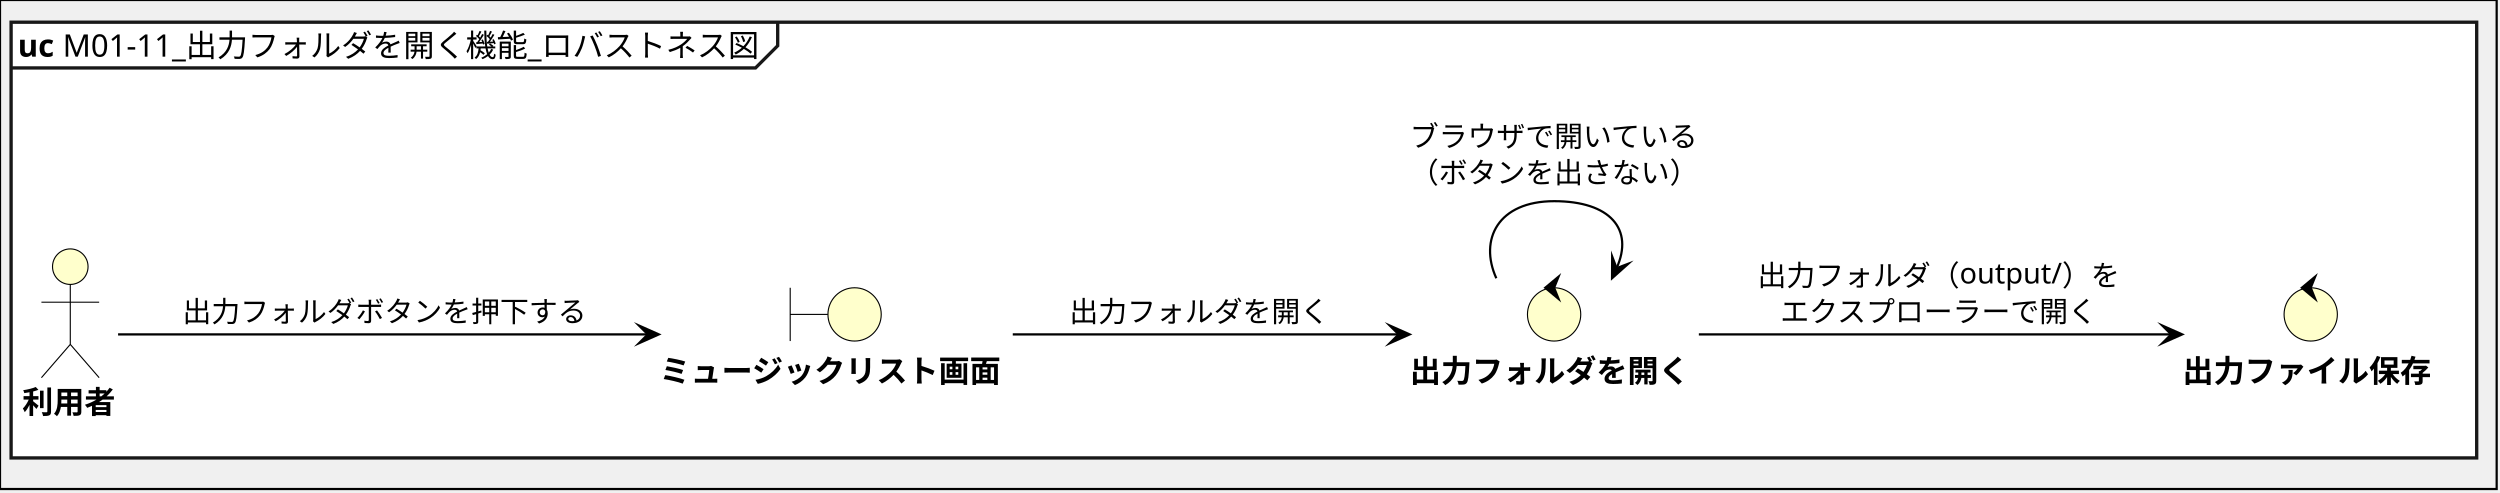
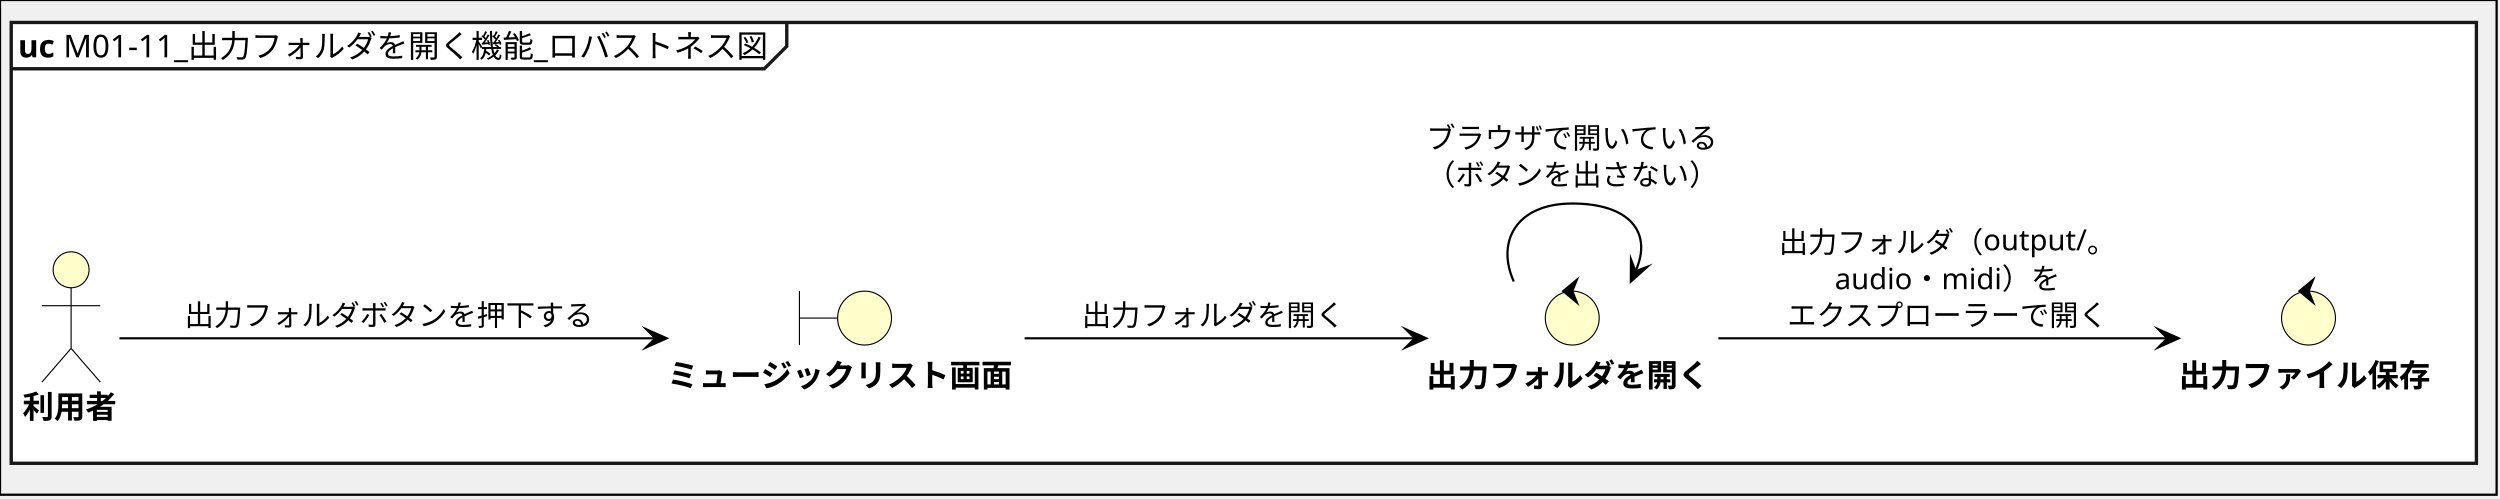
- <svg xmlns="http://www.w3.org/2000/svg" version="1.1" data-diagram-type="DESCRIPTION" style="width:1126px;height:222px;background:#FFFFFF;" width="1126px" height="222px" viewBox="0 0 1126 222" zoomAndPan="magnify" preserveAspectRatio="none" contentStyleType="text/css">
+ <svg xmlns="http://www.w3.org/2000/svg" version="1.1" data-diagram-type="DESCRIPTION" style="width:1113px;height:222px;background:#FFFFFF;" width="1113px" height="222px" viewBox="0 0 1113 222" zoomAndPan="magnify" preserveAspectRatio="none" contentStyleType="text/css">
  <defs />
  <g font-family="sans-serif" lengthAdjust="spacing">
-     <rect x="0" y="0" width="1124.5" height="220.252" fill="none" style="stroke:#000;stroke-width:1;" />
-     <rect x="5" y="10" width="1110.5" height="196.252" fill="#FFF" style="stroke:#181818;stroke-width:1.5;" />
+     <rect x="0" y="0" width="1111.5" height="220.252" fill="none" style="stroke:#000;stroke-width:1;" />
+     <rect x="5" y="10" width="1097.5" height="196.252" fill="#FFF" style="stroke:#181818;stroke-width:1.5;" />
    <path d="M350.269,10 L350.269,20.609 L340.269,30.609 L5,30.609" style="stroke:#181818;stroke-width:1.5;" fill="none" />
    <text x="8" y="25.533" fill="#000" font-size="14" textLength="16.338" font-weight="700">uc</text>
    <text x="28.228" y="25.533" fill="#000" font-size="14" textLength="315.041">M01-11_出力フォルダを開く機能_ロバストネス図</text>
    <g class="entity" data-qualified-name="A1" id="ent0001" data-source-line="4">
      <ellipse cx="31.656" cy="120.109" rx="8" ry="8" fill="#FFC" style="stroke:#000;stroke-width:0.5;" />
      <path d="M31.656,128.109 L31.656,155.109 M18.656,136.109 L44.656,136.109 M31.656,155.109 L18.656,170.109 M31.656,155.109 L44.656,170.109" style="stroke:#000;stroke-width:0.5;" fill="none" />
      <text x="10" y="186.143" fill="#000" font-size="14" textLength="43.313" font-weight="700">利用者</text>
    </g>
    <g class="entity" data-qualified-name="B1" id="ent0002" data-source-line="5">
      <path d="M355.906,129.609 L355.906,153.609 M355.906,141.609 L372.906,141.609" style="stroke:#000;stroke-width:0.5;" fill="none" />
      <ellipse cx="384.906" cy="141.609" rx="12" ry="12" fill="#FFC" style="stroke:#000;stroke-width:0.5;" />
      <text x="297" y="172.143" fill="#000" font-size="14" textLength="158.813" font-weight="700">ミュージックリスト画面</text>
    </g>
    <g class="entity" data-qualified-name="C1" id="ent0003" data-source-line="6">
      <ellipse cx="699.969" cy="141.609" rx="12" ry="12" fill="#FFC" style="stroke:#000;stroke-width:0.5;" />
      <polygon points="695.969,129.609,701.969,124.609,699.969,129.609,701.969,134.609,695.969,129.609" fill="#000" style="stroke:#000;stroke-width:1;stroke-linejoin:miter;stroke-miterlimit:10;" />
      <text x="635" y="172.143" fill="#000" font-size="14" textLength="129.938" font-weight="700">出力フォルダを開く</text>
    </g>
    <g class="entity" data-qualified-name="C2" id="ent0004" data-source-line="7">
-       <ellipse cx="1040.75" cy="141.609" rx="12" ry="12" fill="#FFC" style="stroke:#000;stroke-width:0.5;" />
-       <polygon points="1036.75,129.609,1042.75,124.609,1040.75,129.609,1042.75,134.609,1036.75,129.609" fill="#000" style="stroke:#000;stroke-width:1;stroke-linejoin:miter;stroke-miterlimit:10;" />
-       <text x="983" y="172.143" fill="#000" font-size="14" textLength="115.5" font-weight="700">出力ファイル保存</text>
+       <ellipse cx="1027.75" cy="141.609" rx="12" ry="12" fill="#FFC" style="stroke:#000;stroke-width:0.5;" />
+       <polygon points="1023.75,129.609,1029.75,124.609,1027.75,129.609,1029.75,134.609,1023.75,129.609" fill="#000" style="stroke:#000;stroke-width:1;stroke-linejoin:miter;stroke-miterlimit:10;" />
+       <text x="970" y="172.143" fill="#000" font-size="14" textLength="115.5" font-weight="700">出力ファイル保存</text>
    </g>
    <g class="link" data-entity-1="ent0001" data-entity-2="ent0002" id="lnk5" data-source-line="9" data-link-type="dependency">
      <path d="M53.18,150.609 C100.26,150.609 212.44,150.609 291.76,150.609" style="stroke:#000;stroke-width:1;" fill="none" id="A1-to-B1" />
      <polygon points="296.76,150.609,287.76,146.609,291.76,150.609,287.76,154.609,296.76,150.609" fill="#000" style="stroke:#000;stroke-width:1;stroke-linejoin:miter;stroke-miterlimit:10;" />
    </g>
    <g class="link" data-entity-1="ent0002" data-entity-2="ent0003" id="lnk6" data-source-line="10" data-link-type="dependency">
      <path d="M456.15,150.609 C511.08,150.609 578.5,150.609 629.92,150.609" style="stroke:#000;stroke-width:1;" fill="none" id="B1-to-C1" />
      <polygon points="634.92,150.609,625.92,146.609,629.92,150.609,625.92,154.609,634.92,150.609" fill="#000" style="stroke:#000;stroke-width:1;stroke-linejoin:miter;stroke-miterlimit:10;" />
    </g>
    <g class="link" data-entity-1="ent0003" data-entity-2="ent0004" id="lnk7" data-source-line="11" data-link-type="dependency">
-       <path d="M765.16,150.609 C827.93,150.609 917.63,150.609 977.87,150.609" style="stroke:#000;stroke-width:1;" fill="none" id="C1-to-C2" />
-       <polygon points="982.87,150.609,973.87,146.609,977.87,150.609,973.87,154.609,982.87,150.609" fill="#000" style="stroke:#000;stroke-width:1;stroke-linejoin:miter;stroke-miterlimit:10;" />
+       <path d="M765.02,150.609 C824.63,150.609 907.68,150.609 964.94,150.609" style="stroke:#000;stroke-width:1;" fill="none" id="C1-to-C2" />
+       <polygon points="969.94,150.609,960.94,146.609,964.94,150.609,960.94,154.609,969.94,150.609" fill="#000" style="stroke:#000;stroke-width:1;stroke-linejoin:miter;stroke-miterlimit:10;" />
    </g>
    <g class="link" data-entity-1="ent0003" data-entity-2="ent0003" id="lnk8" data-source-line="12" data-link-type="dependency">
      <path d="M673.94,125.329 C666.05,107.839 674.73,90.609 700,90.609 C725.27,90.609 736.006,103.282 728.116,120.772" style="stroke:#000;stroke-width:1;" fill="none" id="C1-to-C1" />
      <polygon points="726.06,125.329,733.407,118.77,728.116,120.772,726.115,115.481,726.06,125.329" fill="#000" style="stroke:#000;stroke-width:1;stroke-linejoin:miter;stroke-miterlimit:10;" />
    </g>
    <g class="link-labels">
      <g transform="rotate(0.000 173.18 150.609)">
        <rect x="80.180" y="132.959" width="186.000" height="15.650" fill="#FFFFFF" stroke="none" />
        <text text-anchor="middle" x="173.18" y="145.009" fill="#000" font-size="13" textLength="182">出力フォルダボタンを押下する</text>
      </g>
-       <g transform="rotate(0.000 873.16 150.609)">
-         <rect x="792.783" y="116.709" width="160.755" height="31.900" fill="#FFFFFF" stroke="none" />
-         <text text-anchor="middle" x="873.16" y="128.759" fill="#000" font-size="13" textLength="156.755">出力フォルダ（output/）を</text>
-         <text text-anchor="middle" x="873.16" y="145.009" fill="#000" font-size="13" textLength="143">エクスプローラーで開く</text>
+       <g transform="rotate(0.000 867.02 150.609)">
+         <rect x="793.142" y="100.459" width="147.755" height="48.150" fill="#FFFFFF" stroke="none" />
+         <text text-anchor="middle" x="867.02" y="112.509" fill="#000" font-size="13" textLength="143.755">出力フォルダ（output/。</text>
+         <text text-anchor="middle" x="867.02" y="128.759" fill="#000" font-size="13" textLength="94.644">audio・midi）を</text>
+         <text text-anchor="middle" x="867.02" y="145.009" fill="#000" font-size="13" textLength="143">エクスプローラーで開く</text>
      </g>
      <g transform="rotate(0.000 540.15 150.609)">
        <rect x="479.650" y="132.959" width="121.000" height="15.650" fill="#FFFFFF" stroke="none" />
        <text text-anchor="middle" x="540.15" y="145.009" fill="#000" font-size="13" textLength="117">出力フォルダを開く</text>
      </g>
      <g transform="translate(0 0)">
        <rect x="633.000" y="53.104" width="134.000" height="16.250" fill="#FFFFFF" stroke="none" />
        <rect x="633.000" y="69.456" width="134.000" height="16.250" fill="#FFFFFF" stroke="none" />
        <text x="635" y="66.104" fill="#000" font-size="13" textLength="130">ブラウザで開いている</text>
        <text x="635" y="82.456" fill="#000" font-size="13" textLength="130">（ボタンを出さない）</text>
      </g>
    </g>
  </g>
</svg>
